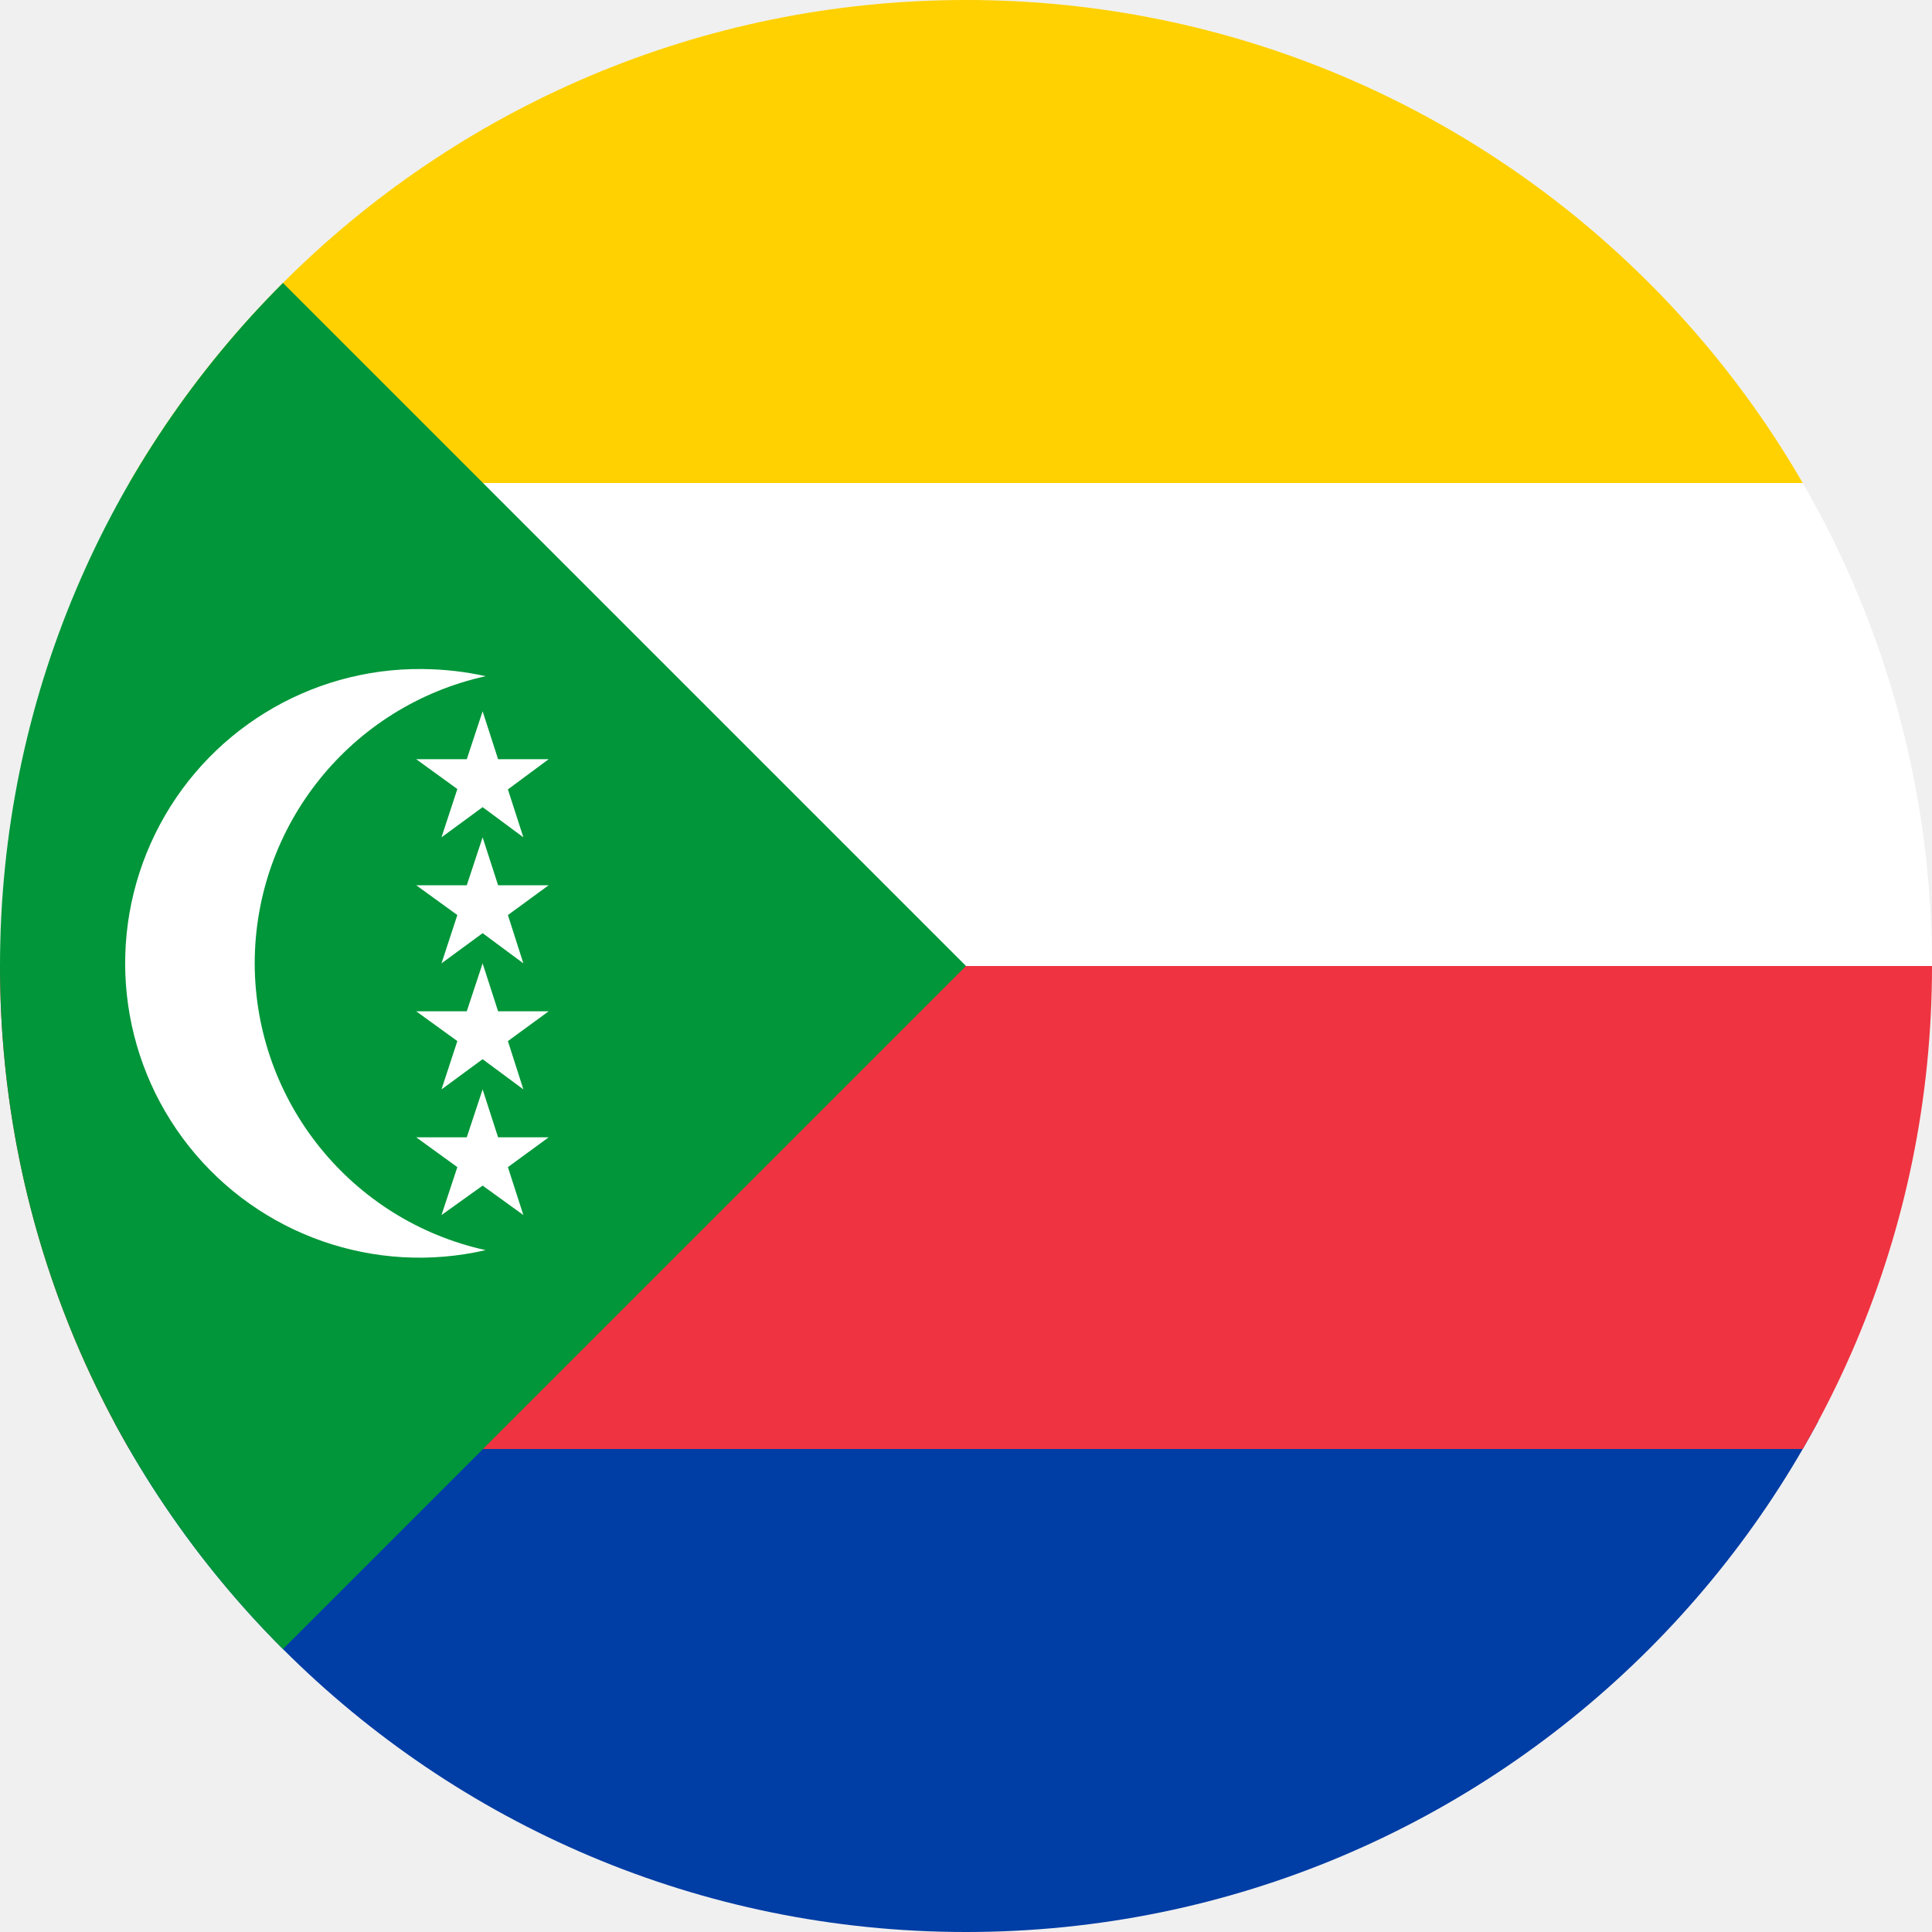
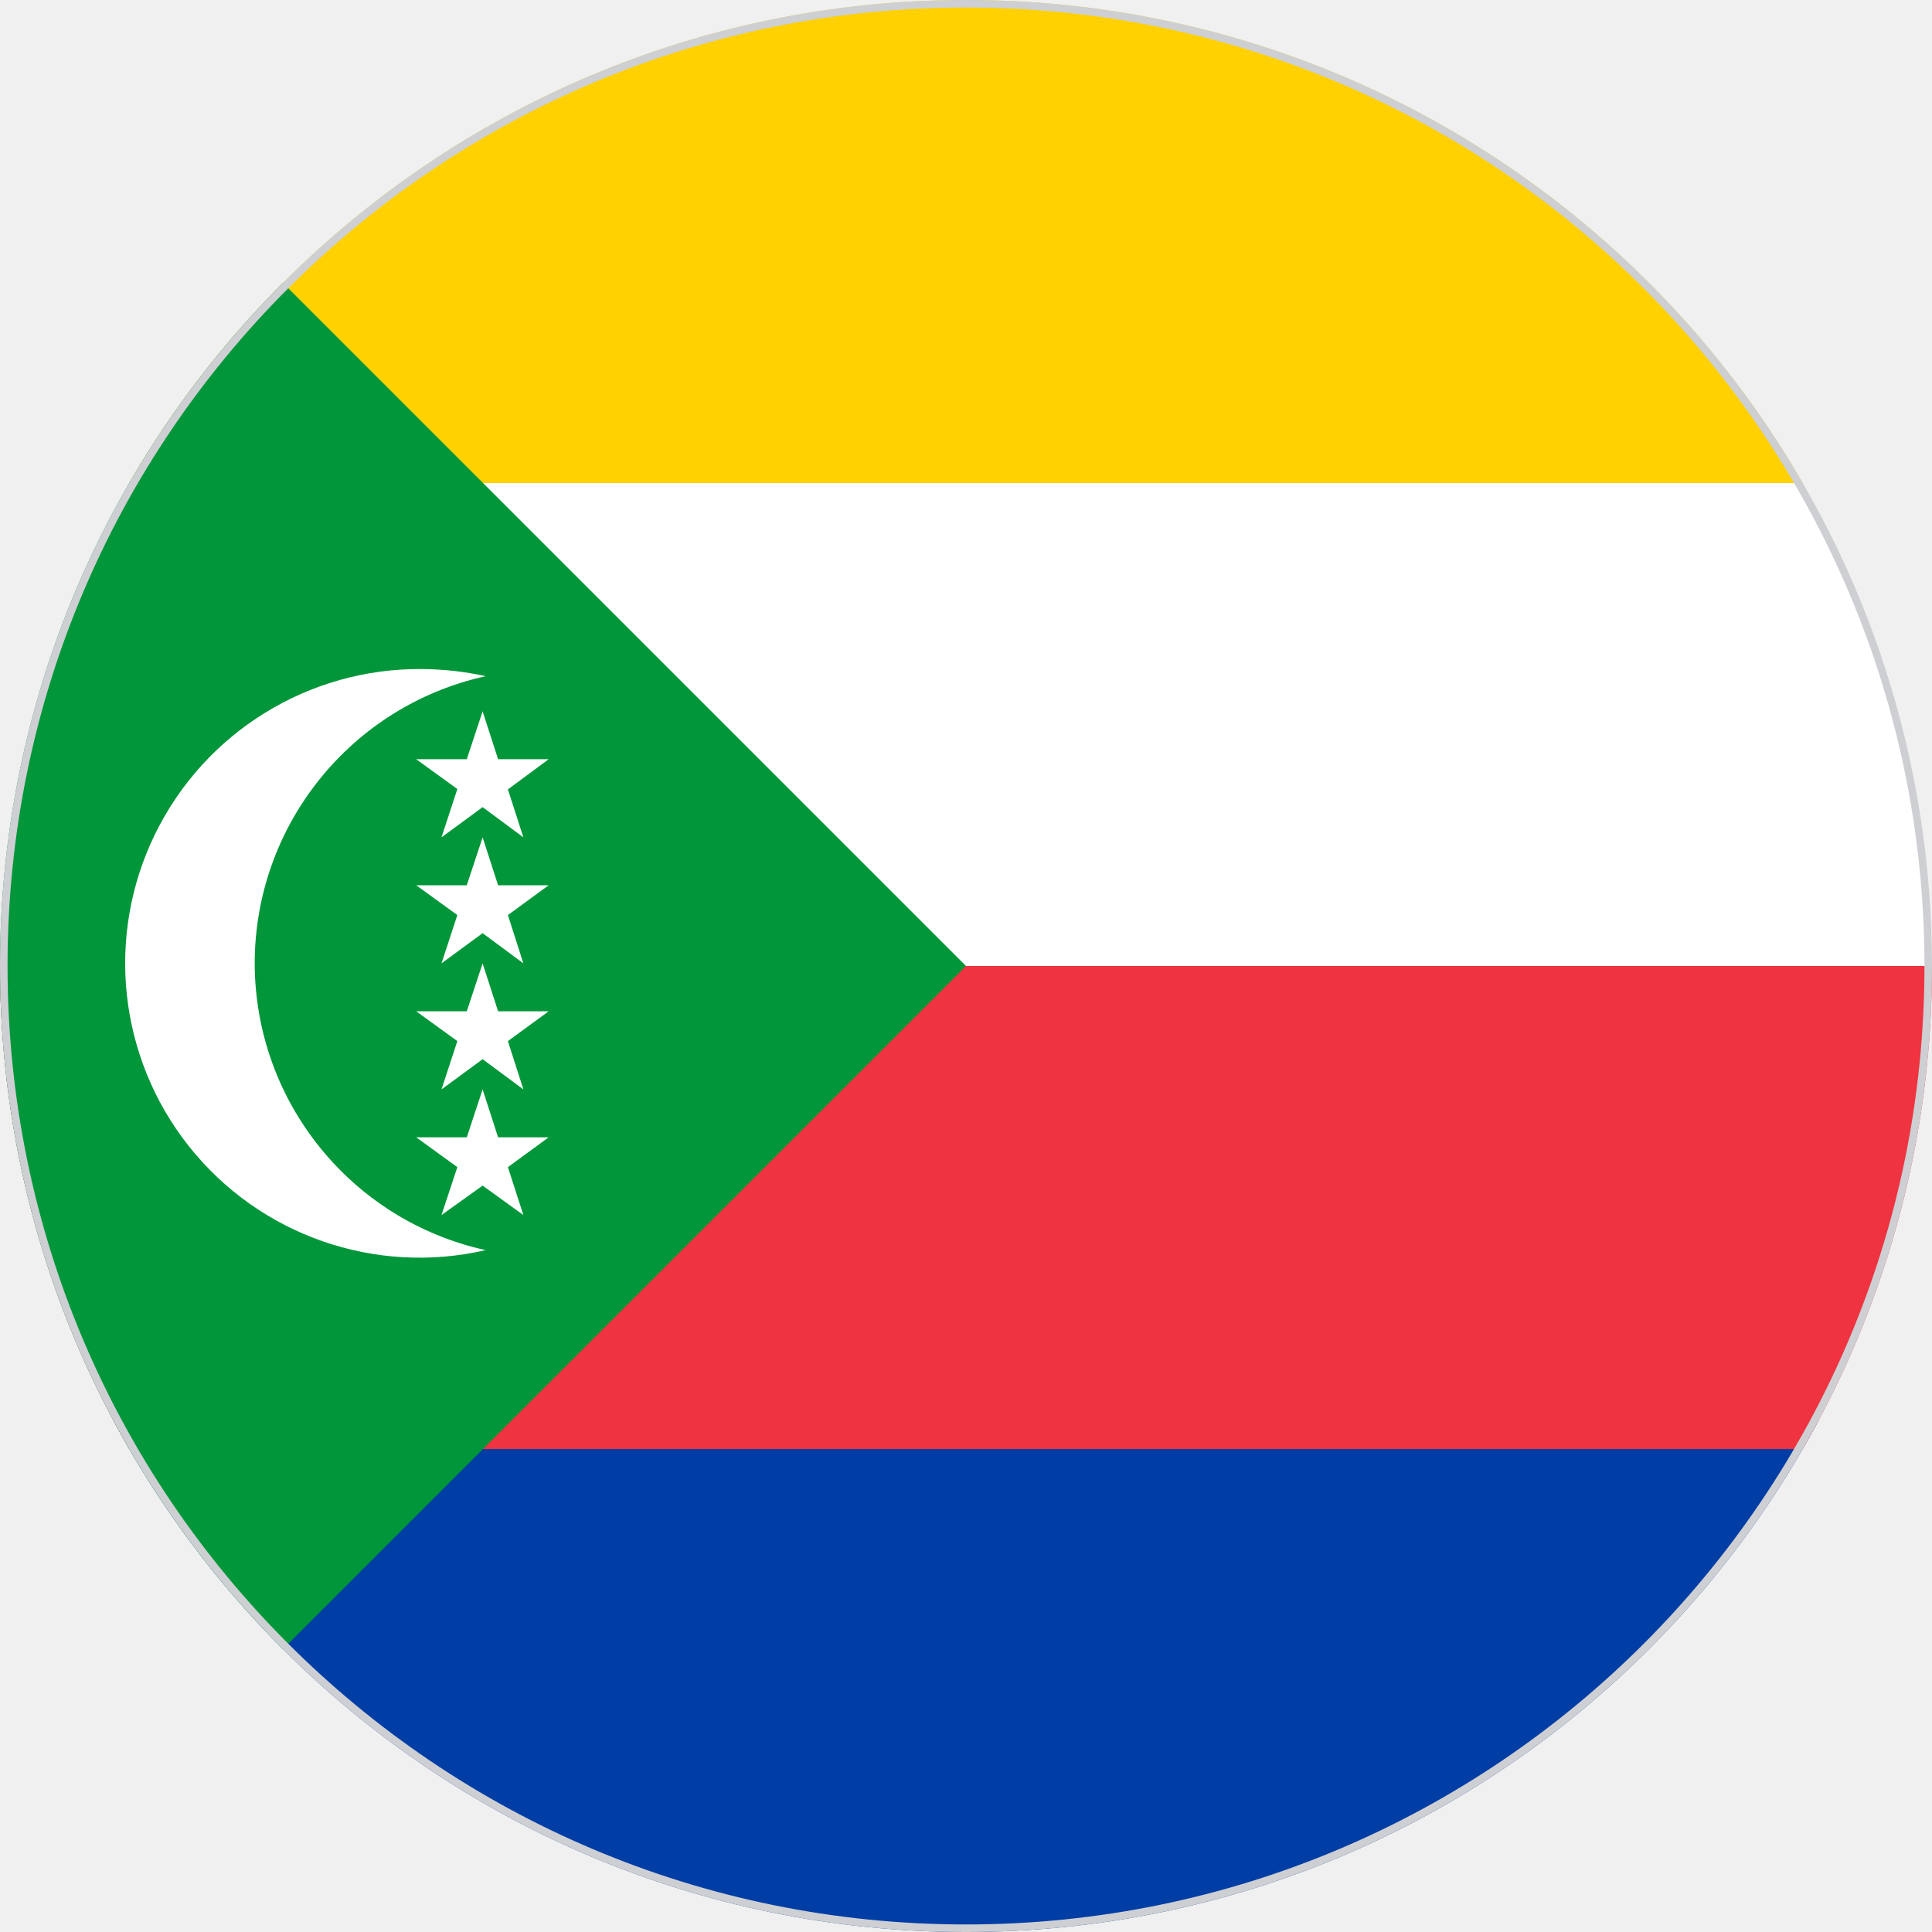
<svg xmlns="http://www.w3.org/2000/svg" width="512" height="512" viewBox="0 0 512 512">
  <defs>
    <clipPath id="c">
      <circle cx="256" cy="256" r="256" />
    </clipPath>
  </defs>
  <g clip-path="url(#c)">
    <path fill="#003DA5" d="M482 376.5a256 256 0 0 1-452 0L256 320z" />
    <path fill="#EF3340" d="M477.8 384A255 255 0 0 0 512 256l-256-64L0 256c0 46.6 12.5 90.3 34.2 128z" />
    <path fill="#FFFFFF" d="M471.6 117.9A255 255 0 0 1 512 256H0c0-50.9 14.8-98.3 40.4-138.1L256 64z" />
    <path fill="#FFD100" d="M477.8 128H34.2a255.9 255.9 0 0 1 443.6 0" />
    <path fill="#009639" d="M0 245.6A255 255 0 0 1 74.9 74.9L256 256 74.9 437.1A255 255 0 0 1 0 266.4z" />
    <path fill="#FFFFFF" d="M67.5 255.3a78 78 0 0 1 61.2-76.1q-8-1.8-16.7-1.9a78 78 0 1 0 16.7 154 78 78 0 0 1-61.2-76" />
    <path fill="#FFFFFF" d="m127.9 188.5 4.1 12.7h13.4l-10.8 8 4.1 12.7-10.8-8-10.9 8 4.2-12.8-10.9-7.9h13.4zm0 33.4 4.1 12.7h13.4l-10.8 7.9 4.1 12.8-10.8-8-10.9 8 4.2-12.8-10.9-7.9h13.4zm0 33.4L132 268h13.4l-10.8 7.9 4.1 12.8-10.8-8-10.9 8 4.2-12.8-10.9-7.9h13.4zm0 33.4 4.1 12.7h13.4l-10.8 7.9 4.1 12.7-10.8-7.8L117 322l4.2-12.7-10.9-7.9h13.4z" />
+     <circle cx="256" cy="256" r="256" fill="none" stroke="#cdcfd3" stroke-width="4" />
  </g>
</svg>
